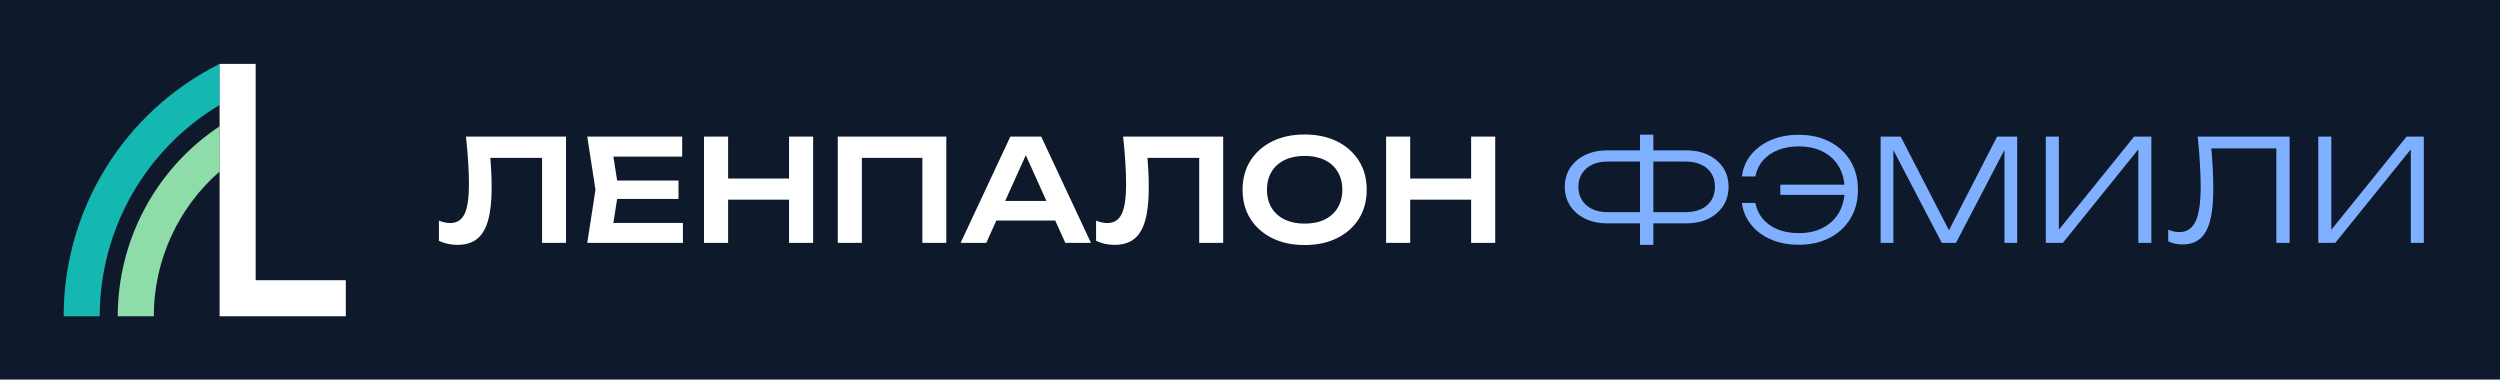
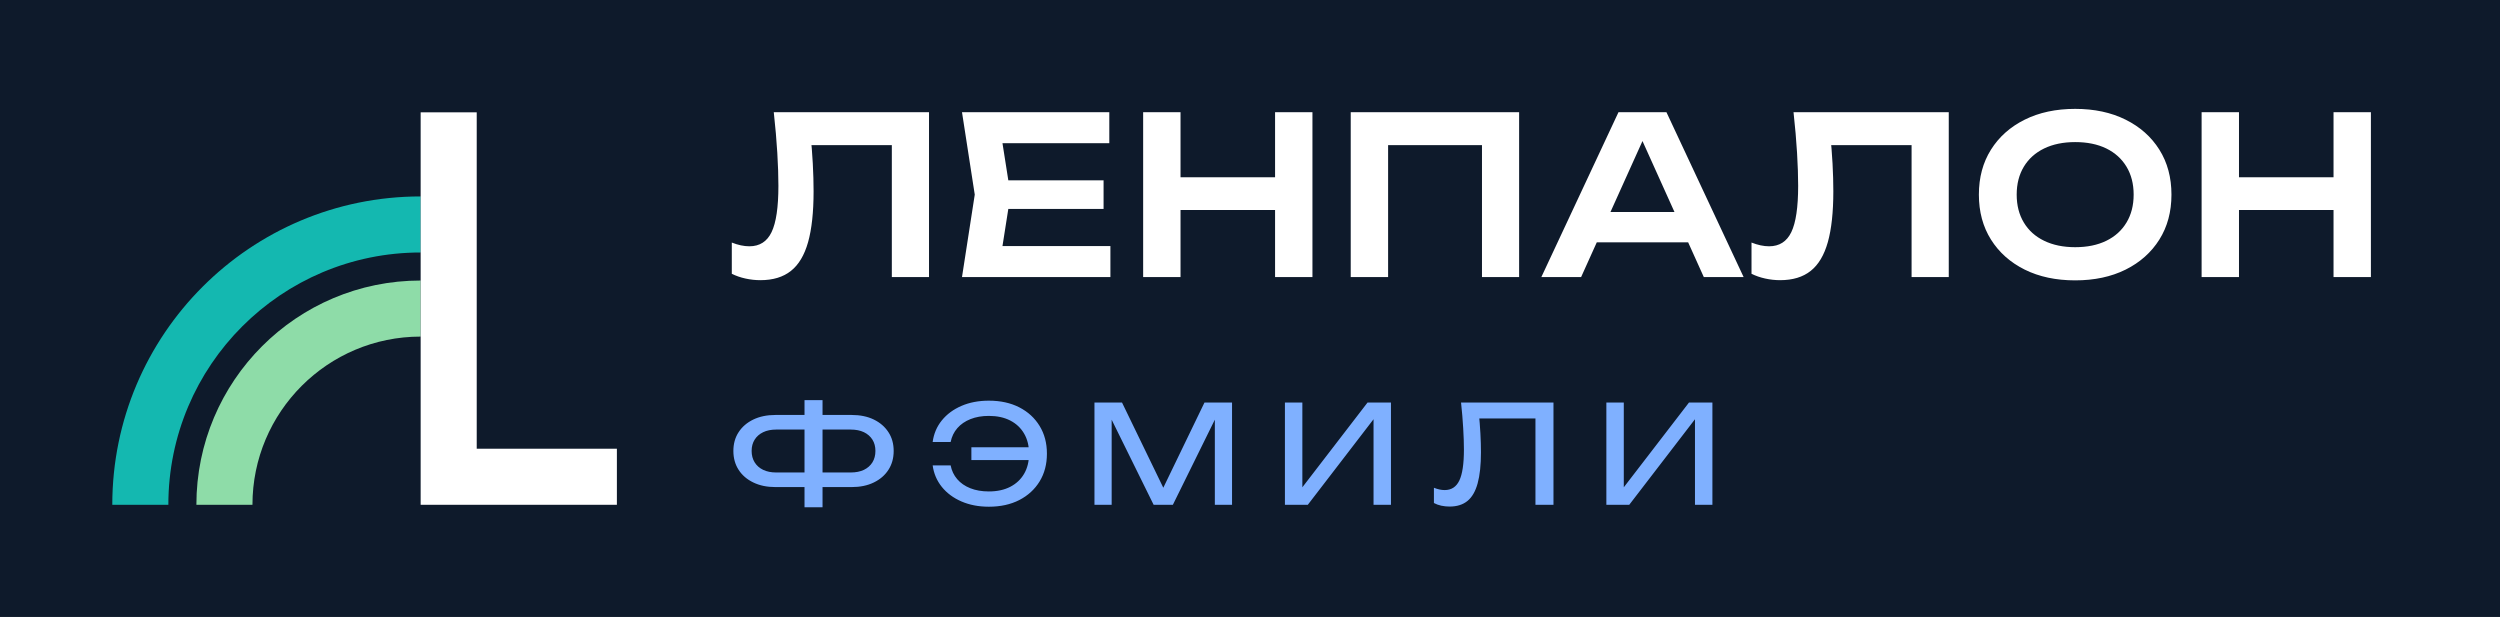
- <svg xmlns="http://www.w3.org/2000/svg" viewBox="0 0 948.56 144" width="948.56" height="144">
-   <rect width="948.56" height="144" fill="#0E1A2B" />
-   <g transform="translate(83.33 120) scale(1.14)">
-     <path d="M-51.91 0A93.91 93.91 0 0 1 0 -84L0 -70.33A81.91 81.91 0 0 0 -39.91 0Z" fill="#14B8B0" />
-     <path d="M-33.91 0A75.91 75.91 0 0 1 0 -63.24L0 -48.18A63.91 63.91 0 0 0 -21.91 0Z" fill="#8EDCA8" />
-     <path d="M0 -84H12V-12H42V0H0Z" fill="#FFFFFF" />
+ <svg xmlns="http://www.w3.org/2000/svg" viewBox="0 0 636.75 157.14" width="636.75" height="157.14">
+   <rect width="636.75" height="157.14" fill="#0E1A2B" />
+   <g transform="translate(107.14 128.57) scale(1.19)">
+     <path d="M-66 0A66 66 0 0 1 0 -66L0 -54A54 54 0 0 0 -54 0Z" fill="#14B8B0" />
+     <path d="M-48 0A48 48 0 0 1 0 -48L0 -36A36 36 0 0 0 -36 0Z" fill="#8EDCA8" />
+     <path d="M0 -84H12V-12H42.0V0H0Z" fill="#FFFFFF" />
  </g>
-   <path d="M176.8 51.84H214.76V92.16H205.67V55.76L209.76 59.9H181.86L185.73 56.89Q186.16 60.82 186.35 64.42Q186.54 68.02 186.54 71.19Q186.54 78.83 185.19 83.61Q183.85 88.4 181 90.65Q178.15 92.91 173.53 92.91Q171.7 92.91 169.87 92.51Q168.04 92.11 166.54 91.35V83.72Q168.85 84.63 170.84 84.63Q174.6 84.63 176.27 81.17Q177.93 77.7 177.93 69.85Q177.93 66.3 177.66 61.79Q177.4 57.27 176.8 51.84ZM257.44 68.51V75.49H228.58V68.51ZM234.7 72 232.02 89.1 228.04 84.58H259.11V92.16H222.82L225.94 72L222.82 51.84H258.84V59.42H228.04L232.02 54.9ZM267.12 51.84H276.26V92.16H267.12ZM299.38 51.84H308.52V92.16H299.38ZM272.12 67.75H303.41V75.76H272.12ZM359.05 51.84V92.16H349.97V55.76L354.11 59.9H322.87L327.01 55.76V92.16H317.87V51.84ZM375.02 83.67V76.25H402.97V83.67ZM395.07 51.84 413.94 92.16H404.21L387.71 55.55H390.72L374.21 92.16H364.48L383.35 51.84ZM426.14 51.84H464.1V92.16H455.01V55.76L459.1 59.9H431.2L435.07 56.89Q435.5 60.82 435.69 64.42Q435.87 68.02 435.87 71.19Q435.87 78.83 434.53 83.61Q433.19 88.4 430.34 90.65Q427.49 92.91 422.86 92.91Q421.04 92.91 419.21 92.51Q417.38 92.11 415.88 91.35V83.72Q418.19 84.63 420.18 84.63Q423.94 84.63 425.61 81.17Q427.27 77.7 427.27 69.85Q427.27 66.3 427 61.79Q426.73 57.27 426.14 51.84ZM495.01 92.97Q487.97 92.97 482.67 90.33Q477.38 87.7 474.42 82.99Q471.46 78.29 471.46 72Q471.46 65.71 474.42 61.01Q477.38 56.3 482.67 53.67Q487.97 51.03 495.01 51.03Q502.05 51.03 507.35 53.67Q512.64 56.3 515.6 61.01Q518.56 65.71 518.56 72Q518.56 78.29 515.6 82.99Q512.64 87.7 507.35 90.33Q502.05 92.97 495.01 92.97ZM495.01 84.85Q499.42 84.85 502.62 83.29Q505.82 81.73 507.56 78.83Q509.31 75.92 509.31 72Q509.31 68.08 507.56 65.17Q505.82 62.27 502.62 60.71Q499.42 59.15 495.01 59.15Q490.66 59.15 487.43 60.71Q484.2 62.27 482.46 65.17Q480.71 68.08 480.71 72Q480.71 75.92 482.46 78.83Q484.2 81.73 487.43 83.29Q490.66 84.85 495.01 84.85ZM525.92 51.84H535.06V92.16H525.92ZM558.18 51.84H567.32V92.16H558.18ZM530.92 67.75H562.21V75.76H530.92Z" fill="#FFFFFF" />
-   <path d="M625.11 84.74V80.49H639.63Q643.02 80.49 645.52 79.31Q648.02 78.13 649.36 75.95Q650.7 73.77 650.7 70.87Q650.7 67.97 649.36 65.82Q648.02 63.67 645.52 62.48Q643.02 61.3 639.63 61.3H625.17V57.05H639.79Q644.63 57.05 648.23 58.83Q651.83 60.6 653.85 63.69Q655.86 66.79 655.86 70.87Q655.86 74.96 653.85 78.07Q651.83 81.19 648.23 82.97Q644.63 84.74 639.79 84.74ZM609.85 84.74Q605.06 84.74 601.43 82.97Q597.8 81.19 595.76 78.07Q593.72 74.96 593.72 70.87Q593.72 66.79 595.76 63.69Q597.8 60.6 601.43 58.83Q605.06 57.05 609.85 57.05H624.41V61.3H609.95Q606.57 61.3 604.09 62.48Q601.62 63.67 600.25 65.82Q598.88 67.97 598.88 70.87Q598.88 73.77 600.25 75.95Q601.62 78.13 604.09 79.31Q606.57 80.49 609.95 80.49H624.47V84.74ZM622.26 92.91V51.09H627.32V92.91ZM682.42 92.86Q676.56 92.86 671.91 90.84Q667.26 88.83 664.39 85.22Q661.51 81.62 660.92 77H666.03Q666.67 80.44 668.85 83.02Q671.02 85.6 674.49 87.03Q677.96 88.45 682.48 88.45Q687.8 88.45 691.7 86.41Q695.59 84.36 697.74 80.68Q699.89 77 699.89 72Q699.89 66.95 697.74 63.26Q695.59 59.58 691.7 57.57Q687.8 55.55 682.48 55.55Q678.01 55.55 674.52 56.97Q671.02 58.4 668.85 60.95Q666.67 63.51 666.03 66.95H660.92Q661.51 62.27 664.39 58.72Q667.26 55.17 671.91 53.16Q676.56 51.14 682.42 51.14Q689.2 51.14 694.25 53.78Q699.3 56.41 702.12 61.09Q704.95 65.76 704.95 72Q704.95 78.18 702.12 82.89Q699.3 87.59 694.25 90.22Q689.2 92.86 682.42 92.86ZM702.21 73.94H675.49V70.06H702.21ZM765.37 51.84V92.16H760.54V53.02L762.52 53.08L742.15 92.16H736.77L716.4 53.13L718.39 53.08V92.16H713.55V51.84H721.18L741.07 90.44H737.9L757.74 51.84ZM776.23 92.16V51.84H781.18V90.12L778.97 89.9L809.73 51.84H816.28V92.16H811.34V53.72L813.54 53.94L782.68 92.16ZM833.86 51.84H868.75V92.16H863.7V54.04L866.01 56.3H836.77L838.86 54.58Q839.35 59.47 839.56 63.72Q839.78 67.97 839.78 71.62Q839.78 79.04 838.57 83.69Q837.36 88.34 834.78 90.55Q832.2 92.75 828.06 92.75Q826.61 92.75 825.21 92.46Q823.81 92.16 822.68 91.57V87.16Q824.89 88.07 826.88 88.07Q831.07 88.07 833.03 84.02Q834.99 79.96 834.99 70.87Q834.99 67.16 834.72 62.3Q834.46 57.43 833.86 51.84ZM879.61 92.16V51.84H884.56V90.12L882.36 89.9L913.11 51.84H919.66V92.16H914.72V53.72L916.92 53.94L886.06 92.16Z" fill="#7FB0FF" />
+   <path d="M197.08 28.57H236.62V70.57H227.15V32.66L231.41 36.97H202.35L206.38 33.84Q206.83 37.92 207.02 41.68Q207.22 45.43 207.22 48.73Q207.22 56.68 205.82 61.67Q204.42 66.65 201.45 69Q198.48 71.36 193.67 71.36Q191.76 71.36 189.86 70.94Q187.95 70.52 186.39 69.73V61.78Q188.79 62.73 190.87 62.73Q194.79 62.73 196.52 59.12Q198.26 55.51 198.26 47.33Q198.26 43.64 197.98 38.93Q197.7 34.23 197.08 28.57ZM281.08 45.93V53.21H251.01V45.93ZM257.39 49.57 254.59 67.38 250.45 62.68H282.82V70.57H245.02L248.27 49.57L245.02 28.57H282.54V36.47H250.45L254.59 31.76ZM291.16 28.57H300.68V70.57H291.16ZM324.76 28.57H334.28V70.57H324.76ZM296.37 45.15H328.96V53.49H296.37ZM386.92 28.57V70.57H377.46V32.66L381.77 36.97H349.23L353.55 32.66V70.57H344.03V28.57ZM403.55 61.72V54H432.67V61.72ZM424.44 28.57 444.1 70.57H433.96L416.77 32.44H419.91L402.71 70.57H392.58L412.23 28.57ZM456.81 28.57H496.35V70.57H486.88V32.66L491.14 36.97H462.07L466.11 33.84Q466.55 37.92 466.75 41.68Q466.95 45.43 466.95 48.73Q466.95 56.68 465.55 61.67Q464.15 66.65 461.18 69Q458.21 71.36 453.39 71.36Q451.49 71.36 449.59 70.94Q447.68 70.52 446.11 69.73V61.78Q448.52 62.73 450.59 62.73Q454.51 62.73 456.25 59.12Q457.99 55.51 457.99 47.33Q457.99 43.64 457.71 38.93Q457.43 34.23 456.81 28.57ZM528.55 71.41Q521.21 71.41 515.69 68.67Q510.18 65.92 507.1 61.02Q504.02 56.12 504.02 49.57Q504.02 43.02 507.1 38.12Q510.18 33.22 515.69 30.48Q521.21 27.73 528.55 27.73Q535.88 27.73 541.4 30.48Q546.91 33.22 549.99 38.12Q553.07 43.02 553.07 49.57Q553.07 56.12 549.99 61.02Q546.91 65.92 541.4 68.67Q535.88 71.41 528.55 71.41ZM528.55 62.96Q533.14 62.96 536.47 61.33Q539.8 59.71 541.62 56.68Q543.44 53.66 543.44 49.57Q543.44 45.48 541.62 42.46Q539.8 39.44 536.47 37.81Q533.14 36.19 528.55 36.19Q524.01 36.19 520.65 37.81Q517.29 39.44 515.47 42.46Q513.65 45.48 513.65 49.57Q513.65 53.66 515.47 56.68Q517.29 59.71 520.65 61.33Q524.01 62.96 528.55 62.96ZM560.75 28.57H570.27V70.57H560.75ZM594.35 28.57H603.87V70.57H594.35ZM565.95 45.15H598.55V53.49H565.95Z" fill="#FFFFFF" />
+   <path d="M207.59 124.06V120.34H216.68Q218.63 120.34 220.04 119.67Q221.44 118.99 222.21 117.76Q222.97 116.52 222.97 114.86Q222.97 113.19 222.21 111.98Q221.44 110.76 220.04 110.08Q218.63 109.41 216.68 109.41H207.62V105.69H216.89Q220.16 105.69 222.55 106.85Q224.95 108.02 226.28 110.07Q227.62 112.11 227.62 114.86Q227.62 117.6 226.28 119.67Q224.95 121.73 222.55 122.89Q220.16 124.06 216.89 124.06ZM197.52 124.06Q194.29 124.06 191.88 122.89Q189.46 121.73 188.13 119.67Q186.79 117.6 186.79 114.86Q186.79 112.11 188.13 110.07Q189.46 108.02 191.88 106.85Q194.29 105.69 197.52 105.69H206.75V109.41H197.69Q195.78 109.41 194.38 110.08Q192.97 110.76 192.21 111.98Q191.44 113.19 191.44 114.86Q191.44 116.52 192.21 117.76Q192.97 118.99 194.38 119.67Q195.78 120.34 197.69 120.34H206.79V124.06ZM204.91 129.2V101.91H209.5V129.2ZM251.86 129.06Q247.97 129.06 244.88 127.72Q241.79 126.38 239.88 124.01Q237.97 121.63 237.55 118.54H242.13Q242.52 120.55 243.8 122.04Q245.09 123.54 247.13 124.35Q249.18 125.17 251.86 125.17Q255.02 125.17 257.31 123.99Q259.6 122.81 260.85 120.66Q262.1 118.5 262.1 115.55Q262.1 112.6 260.85 110.45Q259.6 108.29 257.31 107.11Q255.02 105.93 251.86 105.93Q249.22 105.93 247.17 106.75Q245.12 107.57 243.84 109.04Q242.55 110.52 242.13 112.57H237.55Q237.97 109.44 239.88 107.08Q241.79 104.72 244.88 103.38Q247.97 102.05 251.86 102.05Q256.3 102.05 259.62 103.75Q262.93 105.45 264.79 108.49Q266.65 111.52 266.65 115.55Q266.65 119.58 264.79 122.62Q262.93 125.65 259.62 127.36Q256.3 129.06 251.86 129.06ZM264.18 117.18H247.41V113.92H264.18ZM313.8 102.53V128.57H309.42V103.92L310.85 103.99L298.73 128.57H293.83L281.72 104.02L283.14 103.95V128.57H278.76V102.53H285.78L297.44 126.59H295.15L306.78 102.53ZM327.27 128.57V102.53H331.71V126.42L330.15 126.14L348.31 102.53H354.28V128.57H349.84V104.48L351.4 104.75L333.1 128.57ZM372.13 102.53H395.67V128.57H391.08V104.51L393.17 106.59H374.7L376.64 105.03Q376.92 107.88 377.06 110.41Q377.2 112.95 377.2 115.17Q377.2 120.03 376.36 123.09Q375.53 126.14 373.78 127.58Q372.02 129.02 369.21 129.02Q368.13 129.02 367.09 128.8Q366.05 128.57 365.22 128.12V124.23Q366.67 124.82 367.96 124.82Q370.53 124.82 371.69 122.39Q372.86 119.96 372.86 114.51Q372.86 112.15 372.68 109.11Q372.51 106.07 372.13 102.53ZM409.14 128.57V102.53H413.58V126.42L412.02 126.14L430.18 102.53H436.15V128.57H431.71V104.48L433.27 104.75L414.97 128.57Z" fill="#7FB0FF" />
</svg>
